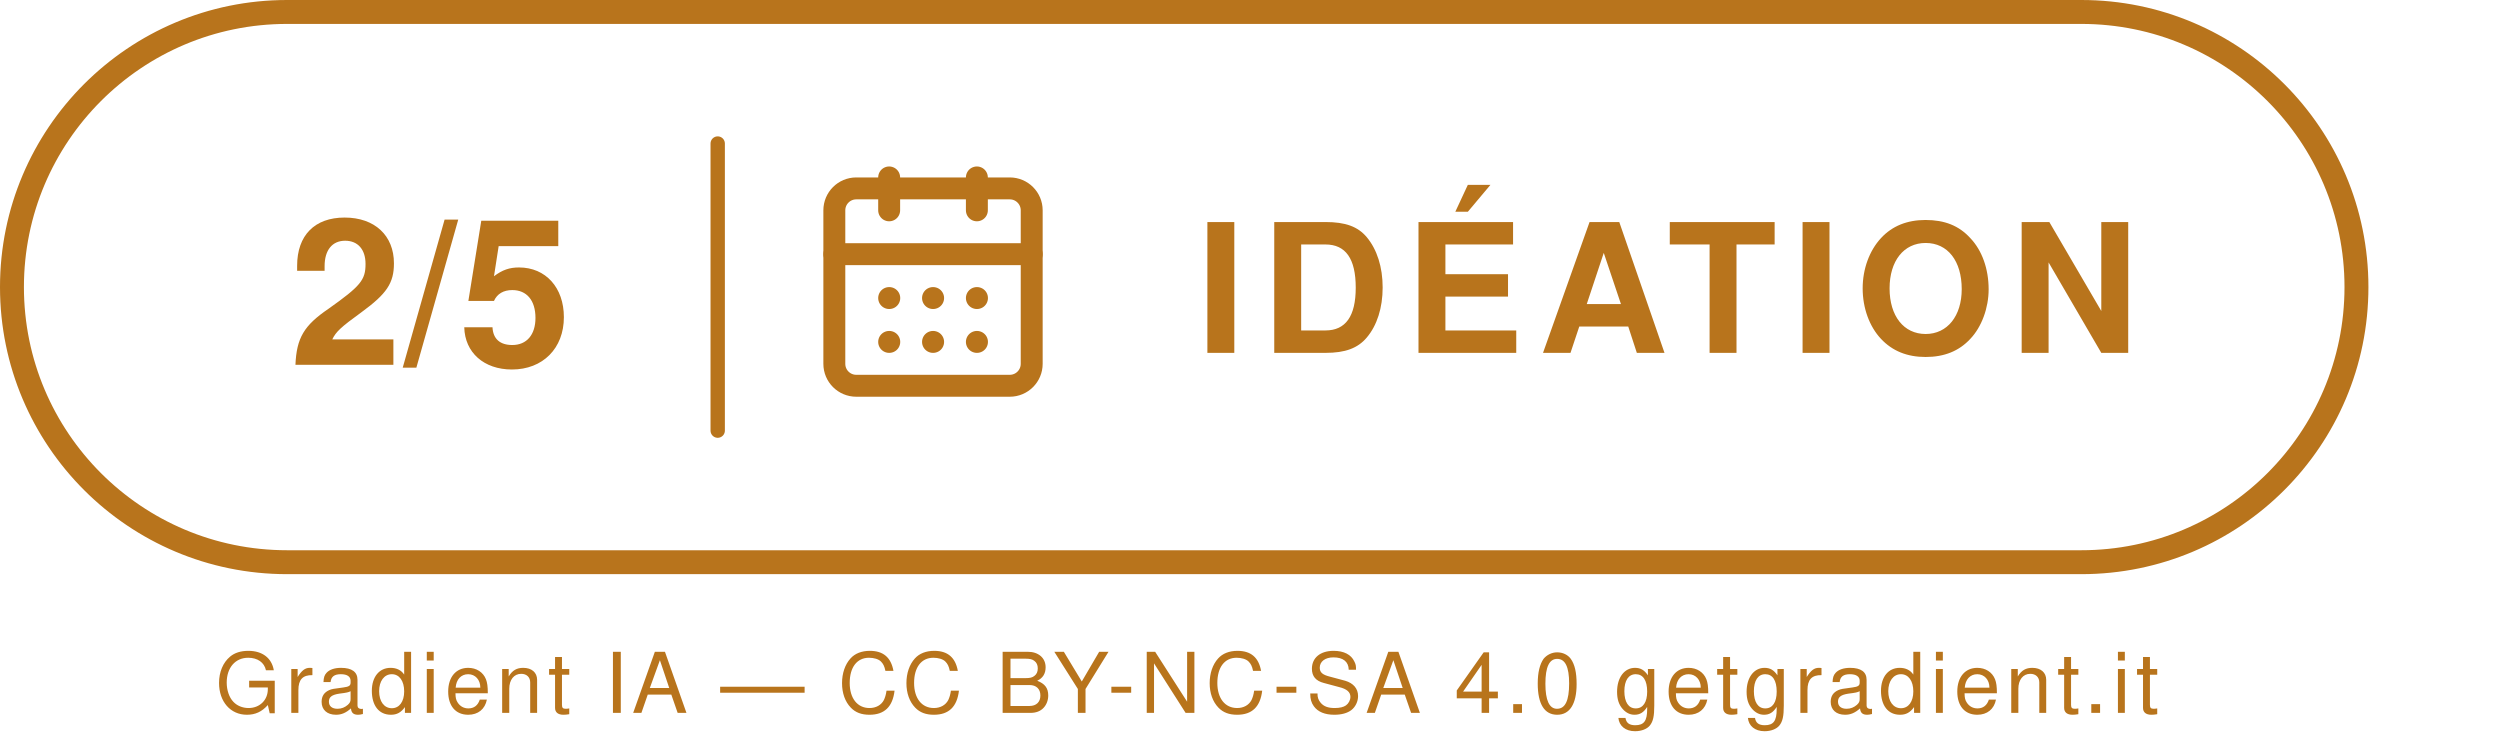
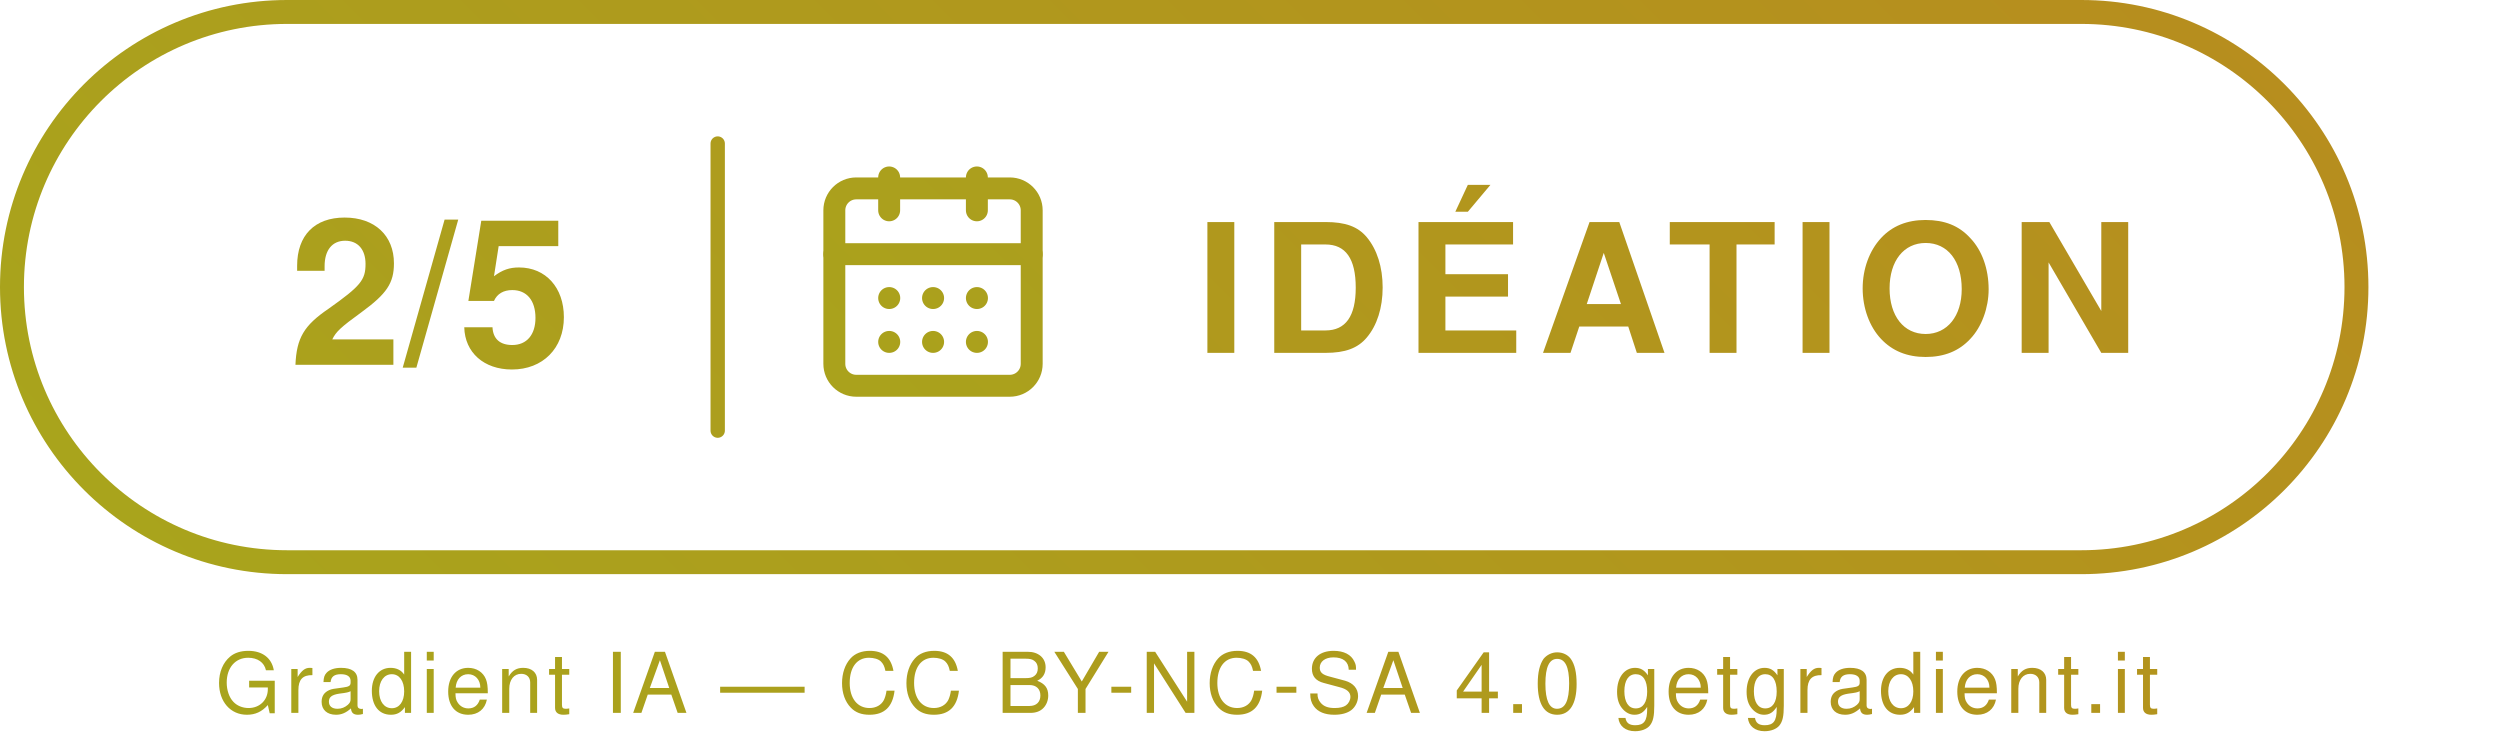
<svg xmlns="http://www.w3.org/2000/svg" viewBox="0 0 209 63" role="img" aria-label="Niveau 2 · Idéation — IA seulement en amont">
-   <rect x="1" y="1" width="196" height="46" rx="23" fill="none" stroke="#b8741c" stroke-width="2" />
-   <g fill="#b8741c" font-family="'Space Grotesk', 'Helvetica Neue', Helvetica, Arial, sans-serif" font-weight="700">
+   <defs>
+     <linearGradient id="gai-fr-label-2-outlineg" gradientUnits="userSpaceOnUse" x1="178.39" y1="-42.39" x2="30.61" y2="105.39">
+       <stop offset="0" stop-color="#b98a1e" />
+       <stop offset="1" stop-color="#a6a81c" />
+     </linearGradient>
+   </defs>
+   <rect x="1" y="1" width="196" height="46" rx="23" fill="none" stroke="url(#gai-fr-label-2-outlineg)" stroke-width="2" />
+   <g fill="url(#gai-fr-label-2-outlineg)" font-family="'Space Grotesk', 'Helvetica Neue', Helvetica, Arial, sans-serif" font-weight="700">
    <text x="36" y="30.5" font-size="17" text-anchor="middle">2/5</text>
    <text x="100" y="29.5" font-size="15" letter-spacing="1.2">IDÉATION</text>
  </g>
-   <line x1="60" y1="12" x2="60" y2="36" stroke="#b8741c" stroke-width="1.2" stroke-linecap="round" />
-   <g transform="translate(67 13) scale(0.9166667)" fill="none" stroke="#b8741c" stroke-width="2" stroke-linecap="round" stroke-linejoin="round">
+   <line x1="60" y1="12" x2="60" y2="36" stroke="url(#gai-fr-label-2-outlineg)" stroke-width="1.2" stroke-linecap="round" />
+   <g transform="translate(67 13) scale(0.9166667)" fill="none" stroke="url(#gai-fr-label-2-outlineg)" stroke-width="2" stroke-linecap="round" stroke-linejoin="round">
    <path d="M8 2v3" />
    <path d="M16 2v3" />
    <rect x="3" y="3" width="18" height="18" rx="2" />
    <path d="M3 9h18" />
    <path d="M8 13h.01" />
    <path d="M12 13h.01" />
    <path d="M16 13h.01" />
    <path d="M8 17h.01" />
    <path d="M12 17h.01" />
    <path d="M16 17h.01" />
  </g>
-   <text x="18" y="59.60" fill="#b8741c" font-family="'Space Grotesk', 'Helvetica Neue', Helvetica, Arial, sans-serif" font-weight="500" font-size="7" letter-spacing="0.42">Gradient IA — CC BY-NC-SA 4.0 getgradient.it</text>
+   <text x="18" y="59.60" fill="url(#gai-fr-label-2-outlineg)" font-family="'Space Grotesk', 'Helvetica Neue', Helvetica, Arial, sans-serif" font-weight="500" font-size="7" letter-spacing="0.42">Gradient IA — CC BY-NC-SA 4.0 getgradient.it</text>
</svg>
